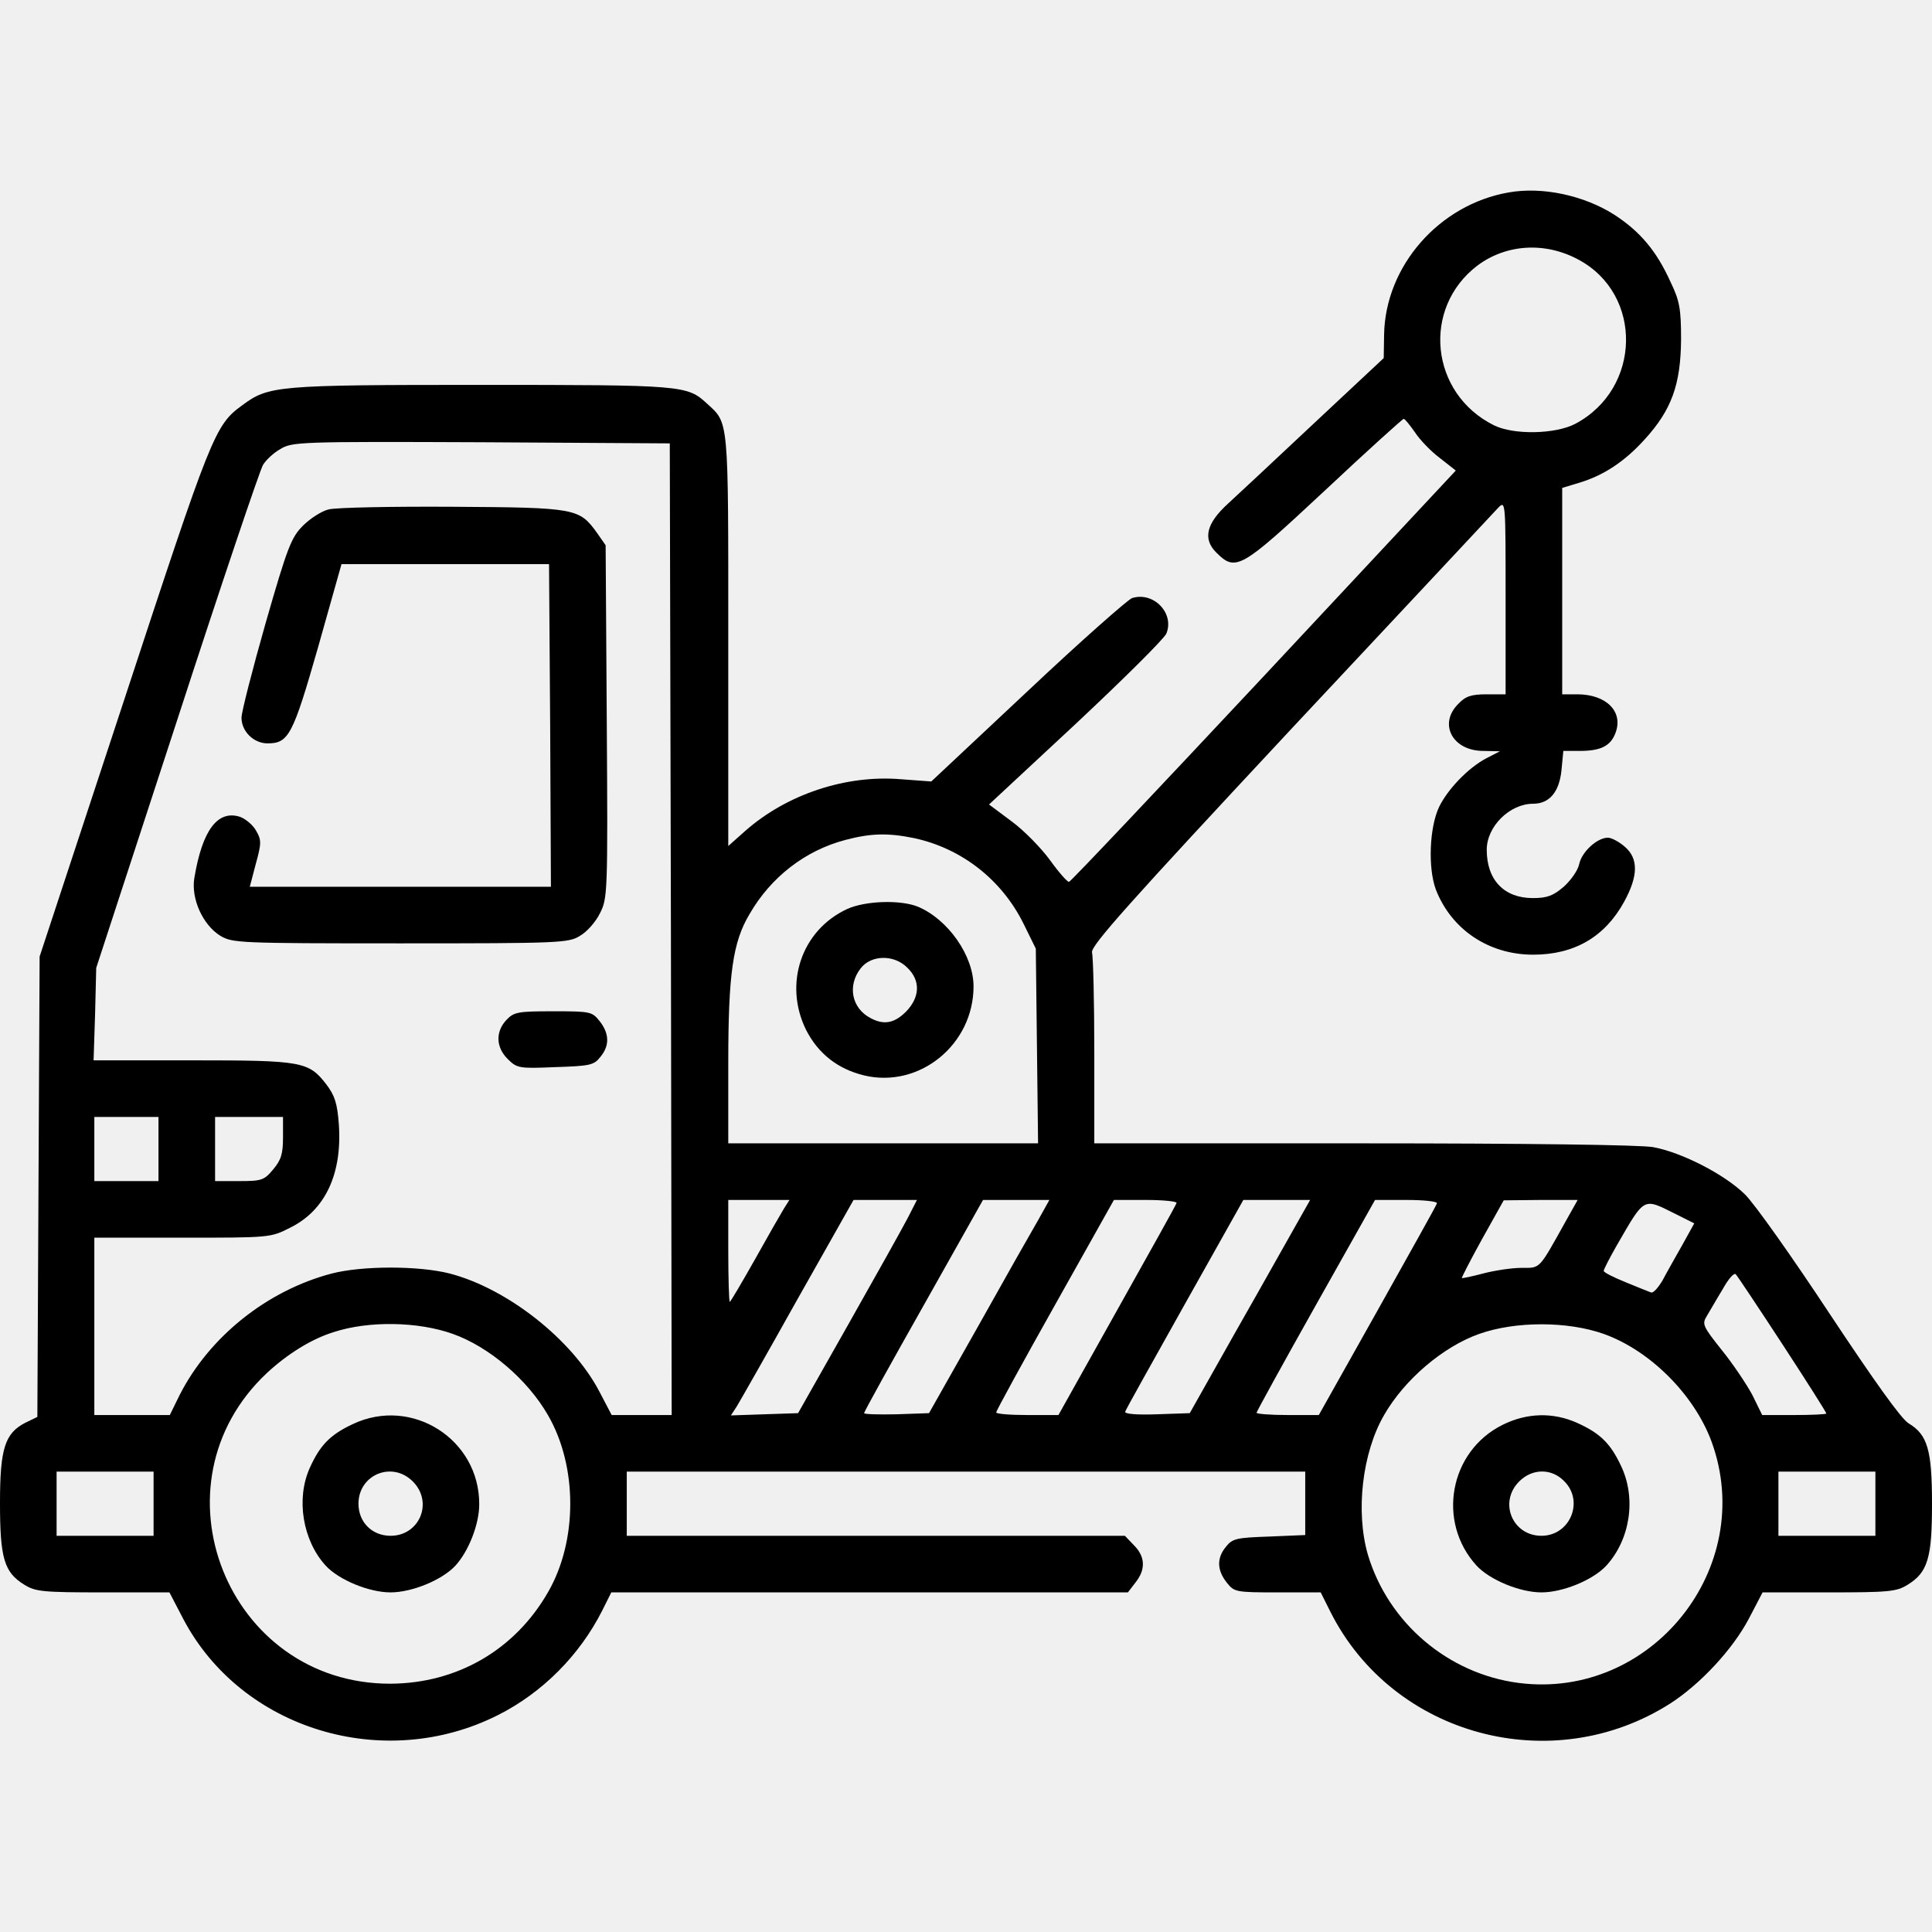
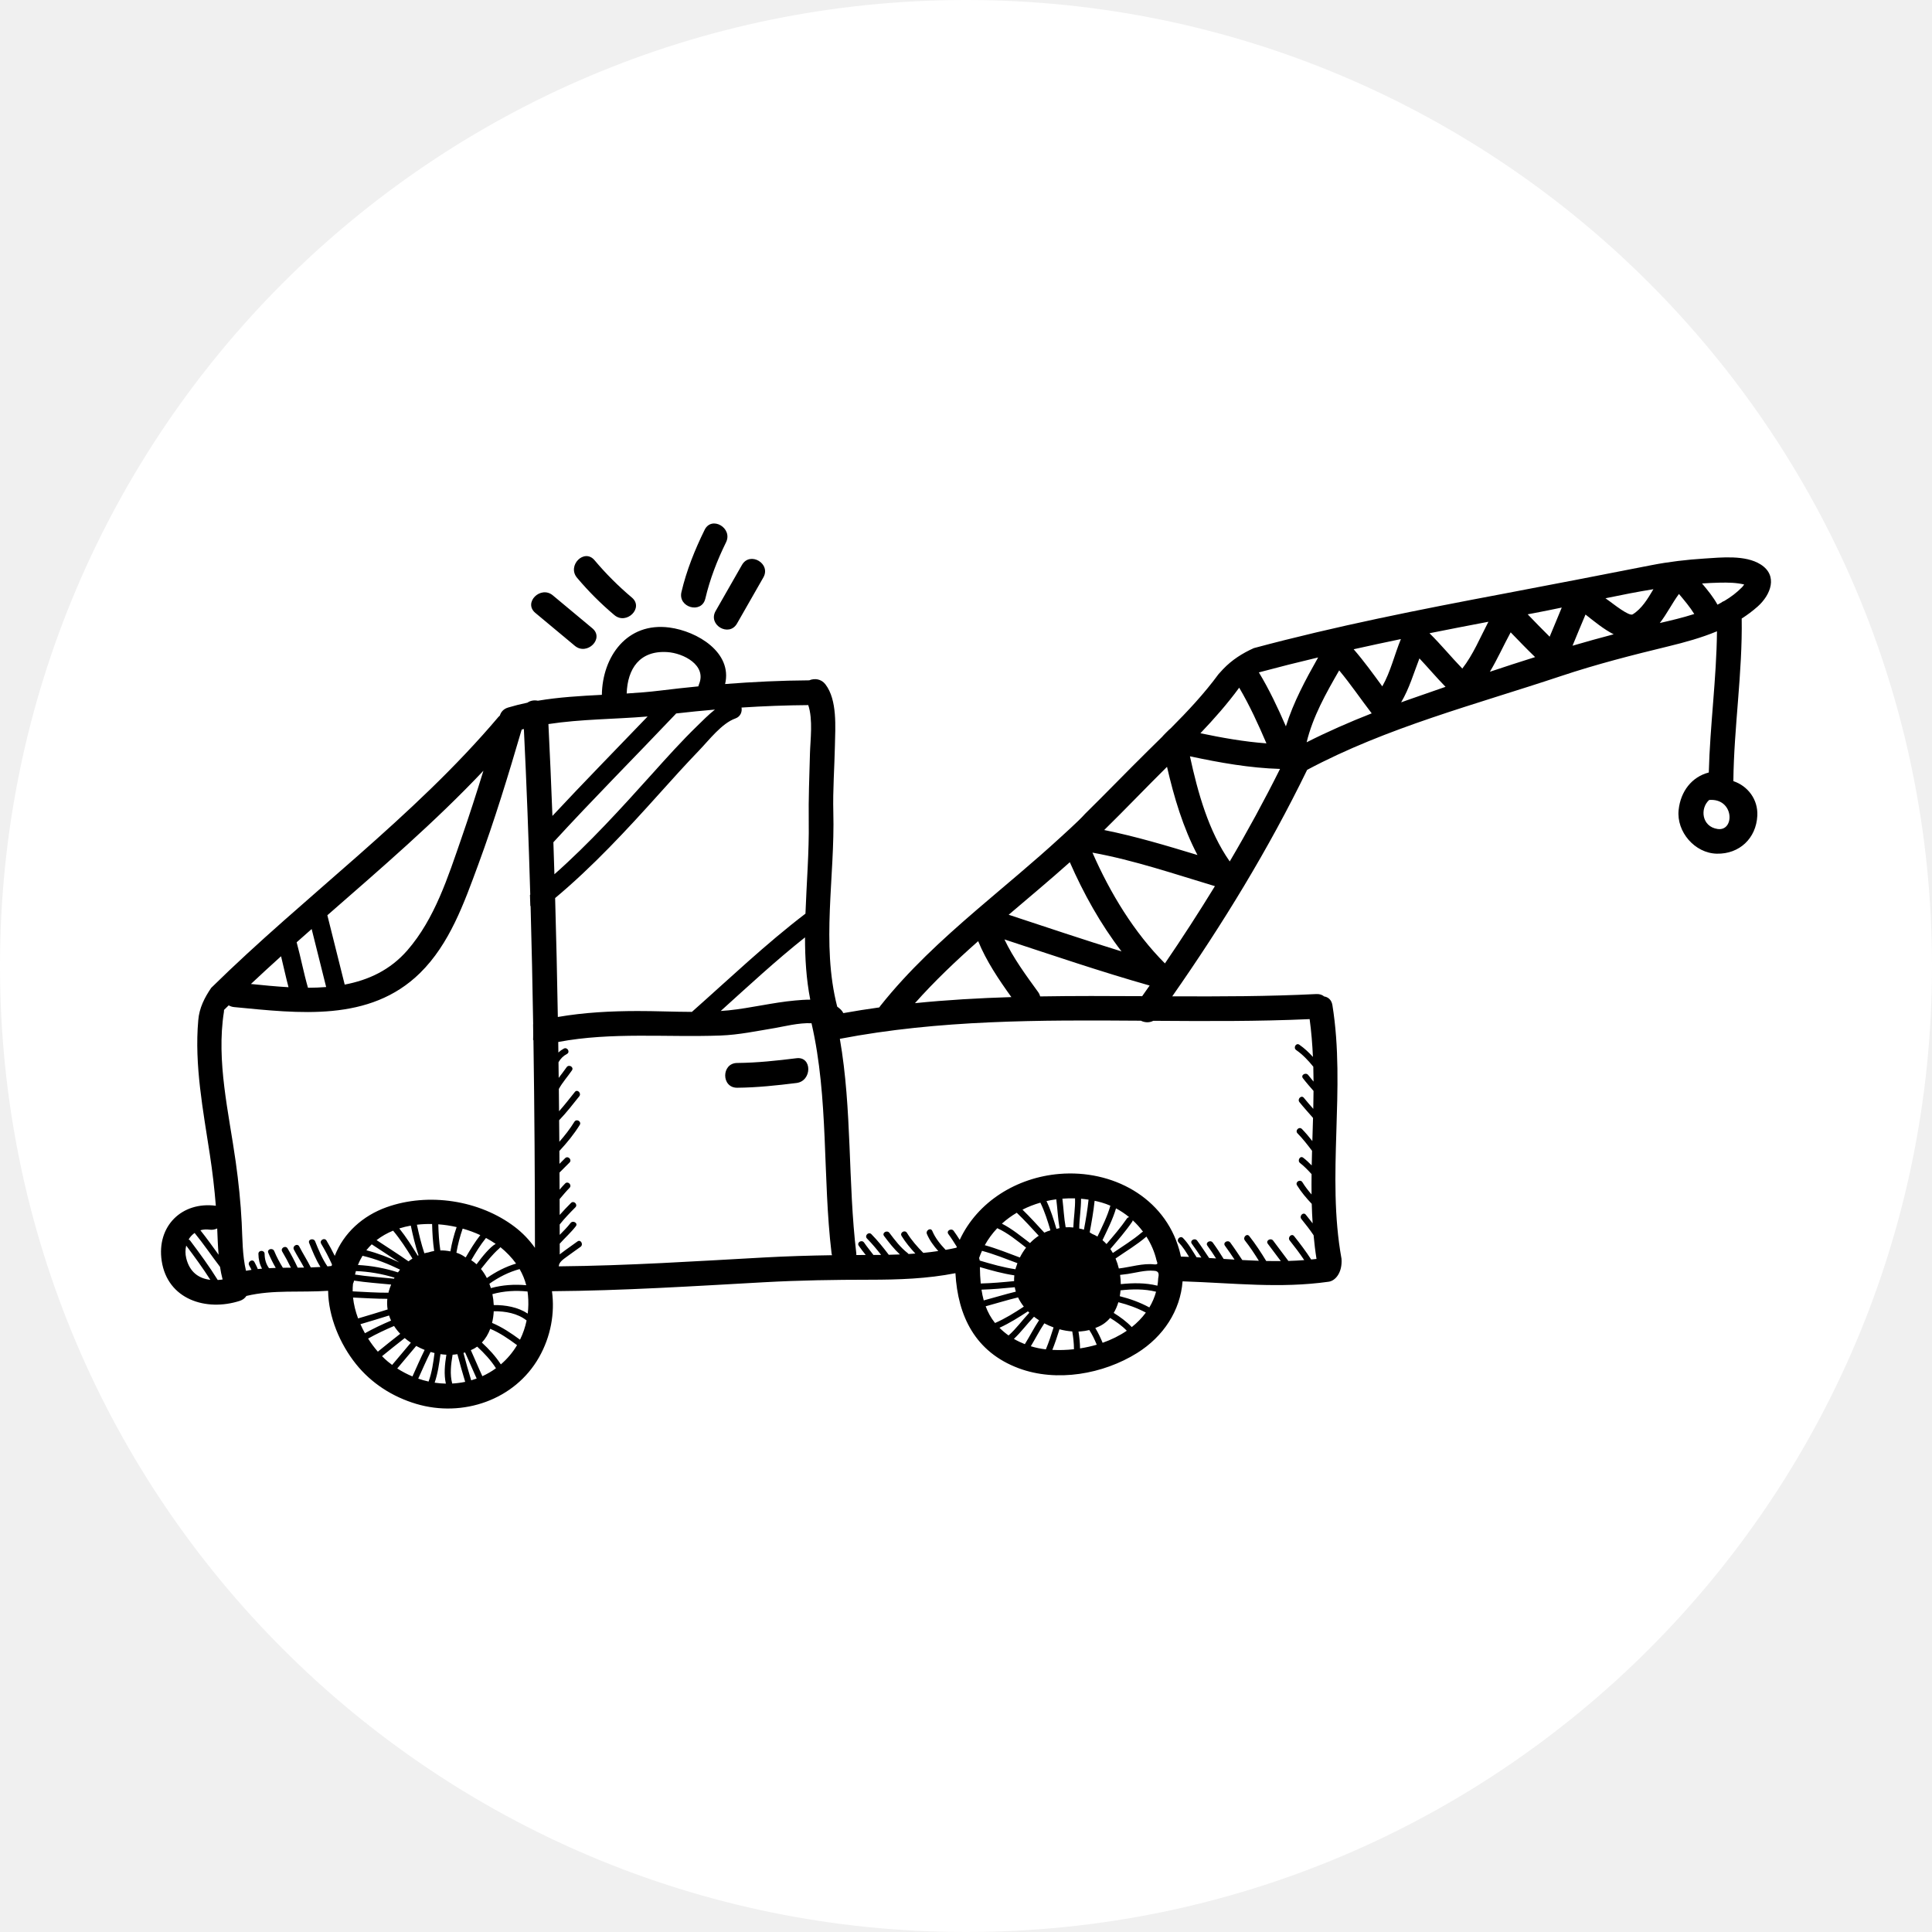
- <svg xmlns="http://www.w3.org/2000/svg" version="1.0" viewBox="0 0 512 512">
-   <g stroke-width="0">
-     <path d="M399.8 51c-18.4 3.2-32.7 19.5-33 37.7l-.1 6.2-18.5 17.3c-10.1 9.5-20.4 19.1-22.8 21.3-5.7 5.2-6.7 9.3-3.1 12.9 5.2 5.2 6.5 4.4 28.8-16.4 11.2-10.5 20.6-19 20.9-19 .3 0 1.6 1.6 3 3.6 1.3 2 4.3 5.1 6.6 6.8l4.2 3.3-50.8 54.4c-28 29.9-51.2 54.5-51.7 54.6-.4.1-2.7-2.5-5-5.7-2.4-3.3-7-8-10.3-10.4l-5.9-4.4 22.9-21.3c12.6-11.8 23.5-22.6 24.1-24 2.2-5.4-3.4-11.2-9.1-9.4-1.1.4-13.6 11.4-27.6 24.6l-25.6 24-8.1-.6c-14.6-1.2-30.2 4-41.2 13.7l-4.5 4v-54.7c0-59.3.2-57.2-5.7-62.6-5.2-4.8-6.4-4.9-59.8-4.9-54.2 0-56.3.2-63.3 5.4-7.3 5.3-8.1 7.5-31.3 78.1l-22.4 68-.3 61-.3 61-3.1 1.5c-5.5 2.8-6.8 6.8-6.8 21.3C0 413 1.1 416.7 6.5 420c2.9 1.8 4.9 2 20.8 2h17.6l3.7 7.1c15.4 29.2 53.1 40.7 83.4 25.4 11.7-5.9 21.6-15.8 27.6-27.7l2.4-4.8h136.9l2-2.6c2.8-3.5 2.6-6.9-.4-9.9l-2.4-2.5h-132v-17h179.8v16.8l-9.5.4c-8.6.3-9.8.5-11.5 2.7-2.5 3-2.4 6.2.2 9.5 2 2.5 2.3 2.6 13.5 2.6H350l2.6 5.2c16.6 32.9 58.8 44.2 90.1 24.2 7.9-5.1 16.5-14.3 20.8-22.5l3.6-6.9h17.6c15.9 0 17.9-.2 20.8-2 5.4-3.3 6.5-7.1 6.5-21.5 0-14.3-1.2-18.3-6.2-21.3-1.9-1.1-9.1-11.2-20.9-29-9.9-15-20-29.3-22.5-31.7-5.4-5.3-16.7-11.1-24.3-12.5-3.3-.6-33.5-1-76.7-1H290v-24.3c0-13.3-.3-25.1-.6-26.3-.4-1.7 9.5-12.8 52.6-59 29.3-31.3 54.1-57.8 55.1-58.9 1.9-1.9 1.9-1.5 1.9 23.8V184h-5c-4.1 0-5.6.5-7.5 2.5-5.4 5.3-1.6 12.5 6.6 12.5l4.4.1-3.7 1.9c-4.7 2.5-10.1 8.1-12.4 12.8-2.6 5.4-3 16.2-.9 21.9 4.1 10.6 14 17.3 25.8 17.3 10.9 0 19-4.7 24.1-14 3.8-6.9 3.8-11.5.2-14.6-1.5-1.3-3.5-2.4-4.5-2.4-2.8 0-6.9 3.7-7.6 7-.3 1.6-2.2 4.3-4.1 6-2.8 2.4-4.4 3-8.2 3-7.6 0-12.2-4.8-12.2-12.8 0-6.2 6.1-12.2 12.3-12.2 4.3 0 6.9-3.1 7.5-8.8l.5-5.2h4.4c5.5 0 8.1-1.3 9.4-4.7 2.2-5.7-2.4-10.3-10.1-10.3h-4v-54.7l4.3-1.3c6.5-1.9 12.2-5.6 17.6-11.6 7.1-7.8 9.5-14.5 9.6-26.4 0-8.3-.4-10.3-2.8-15.3-3.7-8.2-8.1-13.4-14.9-17.8-8-5.1-19-7.5-28-5.9zm18.5 17.8c17.2 9.2 16.7 34.2-.8 43.5-5.3 2.8-16.4 3-21.6.4-16.9-8.4-19.2-31-4.4-42.3 7.6-5.7 17.9-6.4 26.8-1.6zM177.8 246.2 178 375h-15.9l-3.3-6.3c-7.2-13.7-24.3-27.2-39.6-31.2-8.2-2.1-23.2-2.1-31.3 0-17.1 4.5-32.4 16.7-40.3 32.2L45 375H25v-47h23.3c23.1 0 23.4 0 28.5-2.6 9.4-4.6 13.9-14.3 13-27.4-.4-5.6-1.1-7.7-3.3-10.6-4.7-6.1-6.4-6.4-35.5-6.4H24.8l.4-12.3.3-12.2L46.9 191c11.7-36 22-66.5 22.8-67.8.8-1.3 2.8-3.2 4.6-4.2 3.1-1.9 5.1-2 53.2-1.8l50 .3.3 128.7zm64.4-24.1c12.6 2.7 23.3 11 29.1 22.8l3.2 6.5.3 25.8.3 25.8H193v-21.3c0-23.6 1.2-32 5.6-39.4 5.7-9.9 14.8-16.9 25.4-19.7 6.8-1.8 11.3-1.9 18.2-.5zM42 304.5v8.5H25v-17h17v8.5zm33-3.1c0 4.4-.5 6-2.6 8.5-2.4 2.9-3.1 3.1-9 3.1H57v-17h18v5.4zm132.8 18.8c-.8 1.3-4.3 7.4-7.7 13.5-3.5 6.2-6.5 11.3-6.7 11.3-.2 0-.4-6.1-.4-13.5V318h16.2l-1.4 2.2zm32.8 2.5c-1.4 2.7-8.5 15.4-15.8 28.3l-13.3 23.5-8.9.3-8.9.3 1.5-2.3c.8-1.3 8.1-14.1 16.2-28.6l14.8-26.2H243l-2.4 4.7zm34.6.5c-1.7 2.9-8.9 15.6-16 28.3l-13 23-8.6.3c-4.7.1-8.6 0-8.6-.3 0-.4 7.1-13.2 15.8-28.6l15.7-27.9h17.6l-2.9 5.2zm36.6-4.4c-.1.5-7.3 13.3-15.8 28.5L280.5 375h-8.2c-4.6 0-8.3-.3-8.3-.7 0-.4 7-13.2 15.6-28.5l15.6-27.8h8.5c4.7 0 8.3.4 8.1.8zm31.9 5.4c-2 3.5-9.1 16.2-16 28.3l-12.4 22-8.7.3c-5.4.2-8.7-.1-8.4-.7.1-.5 7.3-13.3 15.8-28.5l15.5-27.6h17.7l-3.5 6.2zm37.1-5.3c-.1.5-7.3 13.3-15.8 28.5L349.5 375h-8.2c-4.6 0-8.3-.3-8.3-.6s7.1-13.2 15.7-28.5l15.7-27.9h8.4c4.6 0 8.2.4 8 .9zm34.1 4.8c-7.2 12.9-6.6 12.3-11.7 12.3-2.6 0-7.2.7-10.2 1.5-3 .8-5.5 1.3-5.6 1.2-.1-.1 2.3-4.8 5.4-10.4l5.7-10.2 9.8-.1h9.8l-3.2 5.7zm28.9-2.1 5.2 2.6-3.1 5.6c-1.8 3.2-4.2 7.4-5.3 9.5-1.2 2-2.5 3.5-3.1 3.2-.5-.2-3.6-1.4-6.7-2.7-3.2-1.3-5.8-2.6-5.8-3 0-.4 1.6-3.5 3.6-7 7.3-12.6 6.8-12.4 15.2-8.2zm28.6 34.7c6.4 9.8 11.6 18 11.6 18.3 0 .2-3.8.4-8.5.4H467l-2.6-5.3c-1.5-2.8-5.1-8.2-8.1-11.9-5-6.3-5.3-6.9-4-9 .8-1.3 2.6-4.5 4.2-7.1 1.5-2.7 3-4.5 3.5-4 .4.4 6 8.8 12.4 18.6zM120 353.5c9.6 3.4 19.8 12.1 25.2 21.5 7.9 13.6 7.9 33.4 0 47-8.8 15.3-24.1 24.1-41.7 24.2-43.3.1-64.3-52.9-32.7-82.4 5.4-5 11.8-9 17.7-10.8 9.2-3 22.3-2.8 31.5.5zm305 0c12.3 4.4 24 16.1 28.6 28.6 12.1 33.3-15.9 68.4-51.1 63.9-18.7-2.4-34.6-15.9-40-34-3.3-11.4-1.5-27 4.3-37 5.4-9.4 15.6-18.1 25.2-21.5 9.6-3.4 23.4-3.4 33 0zm-384.3 45v8.5H15v-17h25.7v8.5zm456.3 0v8.5h-25.7v-17H497v8.5z" />
-     <path d="M87.1 135c-1.8.4-4.9 2.4-6.8 4.3-3.1 3.1-4.1 5.6-9.9 25.8-3.5 12.3-6.4 23.6-6.4 25.1 0 3.6 3.2 6.8 6.9 6.8 5.6 0 6.7-2.1 13.4-25.5l6.2-22h55l.3 42.7.2 42.8H66.2l1.6-6.1c1.5-5.4 1.5-6.3.1-8.7-.8-1.5-2.7-3.1-4.2-3.7-6-2-10.1 3.5-12.2 16.2-.9 5.4 2.2 12.4 6.9 15.3 3.2 1.9 4.8 2 47.7 2 42.3 0 44.6-.1 47.6-2 1.8-1 4.2-3.7 5.3-6 2-3.9 2.1-5.2 1.8-50.8l-.3-46.7-2.3-3.3c-4.7-6.5-5.5-6.7-38.2-6.9-16.2-.1-31 .2-32.9.7zm47.1 135.3c-2.9 3.1-2.8 7.2.3 10.3 2.5 2.5 3 2.6 12.6 2.2 9.2-.3 10.3-.5 12-2.7 2.5-3 2.4-6.2-.2-9.5-2-2.5-2.4-2.6-12.3-2.6-9.4 0-10.4.2-12.4 2.3zm90.3-29.4c-12.1 5.6-16.9 19.8-10.9 32 3.2 6.3 8.4 10.4 15.4 12.1 14.7 3.5 29-8.2 29-23.6 0-8.1-6.7-17.7-14.7-21.1-4.6-1.9-14-1.6-18.8.6zm16 15.6c3.5 3.4 3.3 7.8-.4 11.6-3.1 3.1-5.9 3.6-9.4 1.7-5-2.6-6.2-8.6-2.6-13.2 2.8-3.6 8.9-3.7 12.4-.1zm-147 120.9c-6 2.8-8.7 5.6-11.4 11.6-3.7 8.2-1.9 19.2 4.2 25.9 3.5 3.8 11.5 7.1 17.2 7.1 5.7 0 13.7-3.3 17.2-7.1s6.3-11 6.3-16.2c.1-17.3-17.9-28.7-33.5-21.3zm15.9 15.2c5.5 5.5 1.8 14.4-5.9 14.4-4.9 0-8.5-3.6-8.5-8.5 0-7.7 8.9-11.4 14.4-5.9zm288.8-15c-14.1 7-17.5 25.7-6.9 37.3 3.5 3.8 11.5 7.1 17.2 7.1 5.7 0 13.7-3.3 17.2-7.1 6.3-6.9 8-17.8 3.9-26.4-2.8-6-5.6-8.7-11.6-11.4-6.4-2.9-13.4-2.7-19.8.5zm16.3 14.9c5.4 5.3 1.6 14.5-6 14.5-7.7 0-11.4-8.9-5.9-14.4 3.5-3.5 8.6-3.5 11.9-.1z" />
+ <svg xmlns="http://www.w3.org/2000/svg" width="512" height="512" fill="none">
+   <circle cx="256" cy="256" r="256" fill="#fff" />
+   <g clip-path="url(#a)" fill="#000">
+     <path d="M466.56 149.565c-4.042-2.541-10.411-1.83-14.909-1.544-4.663.296-9.376.849-13.964 1.745-13.086 2.551-26.168 5.117-39.27 7.586-22.179 4.178-44.336 8.552-66.141 14.407-3.01 1.35-5.804 3.111-8.162 5.593-.406.428-.795.872-1.195 1.305-3.768 5.139-8.163 9.826-12.679 14.357-.129.036-2.21 2.126-2.242 2.235a2609.48 2609.48 0 0 1-3.788 3.733c-5.595 5.509-11.049 11.183-16.655 16.689-1.681 1.931-6.577 6.253-6.575 6.29-7.163 6.585-14.719 12.767-22.107 19.12-.088.07-.174.144-.256.222-9.06 7.799-17.854 15.867-25.327 25.28a3.607 3.607 0 0 0-.272.394c-3.179.437-6.354.941-9.525 1.509a3.332 3.332 0 0 0-.658-.918 7.802 7.802 0 0 0-.967-.8c-4.293-16.694-.572-34.485-1.028-51.475-.157-5.895.299-11.778.421-17.673.1-4.899.676-12.093-2.51-16.258-1.14-1.49-2.919-1.648-4.3-1.068-7.435.048-14.871.402-22.29.982 1.982-8.367-7.375-13.992-14.74-14.972-11.265-1.501-17.785 7.727-17.921 17.834-5.687.291-11.368.619-16.958 1.559-.968-.206-1.999-.033-2.766.517a59.78 59.78 0 0 0-5.146 1.298c-1.2.361-1.881 1.177-2.154 2.109-.131.115-.263.228-.388.375-22.618 26.732-51.242 47.333-76.117 71.796-1.747 2.574-3.163 5.292-3.43 8.59-1.055 11.9 1.298 23.912 3.079 35.645a188.866 188.866 0 0 1 1.578 13.511c-9.05-1.182-15.736 5.453-14.348 14.62 1.549 10.239 11.807 13.454 20.7 10.581.808-.26 1.374-.733 1.744-1.3 7.078-1.707 14.428-.86 21.66-1.364.082 6.926 3.165 14.139 7.368 19.391 4.115 5.142 9.71 8.708 16.002 10.582 12.314 3.665 26.115-1.036 32.53-12.358 3.101-5.475 4.221-11.653 3.424-17.508 18.779-.135 37.523-1.34 56.269-2.377 9.346-.518 18.631-.661 27.989-.665 7.583-.002 15.216-.261 22.662-1.733.637 11.372 5.241 20.894 16.773 25.196 10.073 3.756 22.393 1.555 31.346-4.023 7.038-4.385 11.494-11.285 12.077-19.012 13.767.457 25.736 1.934 38.737.1 1.74-.245 3.642-2.389 3.384-6.076-4.028-22.205 1.179-44.912-2.41-67.201-.23-1.435-1.134-2.152-2.19-2.325-.512-.42-1.194-.675-2.068-.632-12.703.633-25.444.661-38.187.602 13.365-19.117 25.529-39.025 35.745-60.015 21.168-11.281 44.578-17.286 67.216-24.839 9.461-3.157 18.858-5.553 28.548-7.906 4.35-1.056 8.723-2.259 12.847-3.976-.12 12.498-1.848 24.923-2.167 37.417-4.502 1.16-7.488 5.001-7.998 9.962-.594 5.77 4.293 11.433 10.121 11.556 6.014.128 10.433-4.087 10.735-10.052.223-4.359-2.56-7.913-6.349-9.176.152-14.393 2.441-28.682 2.209-43.089a33.22 33.22 0 0 0 4.241-3.189c3.461-3.082 5.464-8.203.752-11.164Zm-338.449 54.687c-1.847 5.979-3.764 11.937-5.813 17.85-3.566 10.293-7.072 21.382-14.338 29.739-4.573 5.26-10.347 7.898-16.612 9.085l-4.594-18.375c14.162-12.384 28.455-24.634 41.357-38.299Zm-45.518 41.951c1.28 5.124 2.56 10.247 3.842 15.371-1.59.126-3.2.189-4.82.193-1.143-3.975-1.91-8.057-3-12.05a931.741 931.741 0 0 1 3.978-3.514Zm-8.11 7.214c.67 2.733 1.255 5.487 1.974 8.203-3.361-.187-6.712-.521-9.96-.854 2.634-2.48 5.3-4.925 7.987-7.349Zm-18.969 72.458a3.479 3.479 0 0 0 2.045-.325c.098 2.303.173 4.645.373 6.966-1.59-2.175-3.145-4.384-4.832-6.484a5.843 5.843 0 0 1 2.414-.157Zm-6.16 7.549a7.052 7.052 0 0 1-.007-3.328c2.22 2.967 4.408 5.952 6.396 9.073-3-.337-5.485-1.998-6.39-5.745Zm8.345 5.786c-2.237-3.61-4.752-7.031-7.303-10.434a.836.836 0 0 0-.407-.301c.4-.69.94-1.274 1.589-1.723 2.369 2.892 4.456 6.007 6.73 8.973a32.62 32.62 0 0 0 .685 3.353c-.435.066-.867.106-1.294.132Zm53.209-6.535-.197.087c-1.524-2.48-3.072-4.943-4.9-7.214a23.836 23.836 0 0 1 3.054-.745c.559 2.649 1.189 5.304 2.043 7.872Zm-.42-8.114a29.508 29.508 0 0 1 4.025-.187c.054 2.402.201 4.785.545 7.15-.51.086-1.017.209-1.514.371-.367.059-.727.142-1.081.236-.823-2.468-1.436-5.02-1.975-7.57Zm-1.184 8.967c-.361.228-.713.475-1.052.739-2.767-1.943-5.627-3.751-8.454-5.621a18.461 18.461 0 0 1 4.379-2.506c1.933 2.305 3.553 4.831 5.127 7.388Zm-3.499 1.026c-2.805-1.321-5.689-2.448-8.718-3.216.441-.562.916-1.088 1.426-1.58 2.426 1.612 4.885 3.165 7.292 4.796Zm.217 1.915c-.192.233-.377.474-.556.722a41.234 41.234 0 0 0-10.605-1.953c.341-.871.748-1.683 1.213-2.443 3.481.825 6.766 2.12 9.948 3.674Zm-1.47 2.132c-.05.085-.092.175-.141.261-3.44-.344-6.901-.555-10.328-1.088.07-.315.15-.623.234-.926 3.47.137 6.921.719 10.235 1.753Zm-.892 1.819a16.022 16.022 0 0 0-.625 1.774c-.038.131-.062.26-.095.39-3.152.014-6.308-.207-9.477-.362a15.62 15.62 0 0 1 .088-2.034 2.65 2.65 0 0 0 .276-.813c3.26.496 6.554.724 9.833 1.045Zm-10.102 3.441c3.04.144 6.069.338 9.09.341a10.67 10.67 0 0 0 .077 2.82 444.413 444.413 0 0 1-7.829 2.374c-.678-1.825-1.145-3.694-1.338-5.535Zm1.96 7.062a414.66 414.66 0 0 0 7.59-2.304c.149.461.323.911.528 1.349-2.362 1.01-4.684 2.097-6.924 3.352a29.096 29.096 0 0 1-1.194-2.397Zm2.033 3.809c2.225-1.248 4.532-2.327 6.877-3.333a14.109 14.109 0 0 0 1.634 2.069 359.595 359.595 0 0 0-5.932 4.736 28.442 28.442 0 0 1-2.579-3.472Zm5.238 6.105a21.87 21.87 0 0 1-1.546-1.435 373.808 373.808 0 0 1 6.013-4.8c.512.437 1.057.844 1.623 1.224-1.668 1.948-3.273 3.955-4.958 5.892a24.83 24.83 0 0 1-1.132-.881Zm6.515 3.934a26.012 26.012 0 0 1-4.029-2.114c1.7-1.966 3.323-4.003 5.02-5.967.722.397 1.471.75 2.238 1.052-1.146 2.309-2.164 4.68-3.229 7.029Zm4.275 1.353a24.856 24.856 0 0 1-2.742-.773c1.071-2.366 2.099-4.751 3.267-7.066.348.103.697.198 1.048.282-.332 2.567-.686 5.13-1.573 7.557Zm4.578.551a23.135 23.135 0 0 1-2.971-.251c.838-2.45 1.2-4.995 1.546-7.559a17.36 17.36 0 0 0 1.562.15c-.418 2.593-.685 5.179-.137 7.66Zm-1.463-35.301c-.339-2.288-.485-4.595-.539-6.918 1.626.12 3.257.366 4.86.734a40.418 40.418 0 0 0-1.658 6.437 11.95 11.95 0 0 0-2.663-.253Zm12.327 7.319a13.641 13.641 0 0 0-1.559-2.405c.551-.71 1.117-1.41 1.692-2.101a45.977 45.977 0 0 1 1.777-2.017c.243-.26.496-.511.752-.756.105-.098.211-.192.32-.284.028-.024.398-.359.622-.611 1.527 1.226 3.038 2.799 4.143 4.346-2.785.817-5.367 2.171-7.747 3.828Zm8.684-2.371a16.907 16.907 0 0 1 1.754 4.272c-3.158-.271-6.284-.083-9.368.772a16.826 16.826 0 0 0-.398-1.159c2.44-1.731 5.117-3.103 8.012-3.885Zm-11.415-1.276c-.44-.398-.909-.762-1.41-1.077 1.192-2.046 2.424-4.06 3.911-5.896a27.014 27.014 0 0 1 2.572 1.565c-1.486.798-3.583 3.388-5.073 5.408Zm-2.865-1.828c-.05-.02-.096-.047-.147-.066-.023-.015-.046-.031-.069-.044a7.784 7.784 0 0 0-2.256-1.126 40.55 40.55 0 0 1 1.658-6.389 31.316 31.316 0 0 1 4.674 1.725c-1.453 1.848-2.669 3.861-3.86 5.9Zm-3.587 33.432c-.651-2.465-.333-5.055.106-7.641.099-.005.199-.007.297-.016.338-.026.657-.072.974-.118.627 2.459 1.336 4.896 2.063 7.328a22.48 22.48 0 0 1-3.44.447Zm5.031-.847c-.72-2.411-1.424-4.827-2.048-7.264a8.96 8.96 0 0 0 .429-.134c1.059 2.294 2.012 4.634 3.069 6.924a19.81 19.81 0 0 1-1.45.474Zm2.963-1.097c-1.061-2.279-2.008-4.612-3.057-6.9a8.196 8.196 0 0 0 1.688-.934c1.864 1.728 3.606 3.571 4.973 5.73a20.89 20.89 0 0 1-3.604 2.104Zm4.897-3.129c-1.398-2.168-3.15-4.033-5.027-5.786.959-1.012 1.699-2.254 2.218-3.642 2.569 1.083 4.867 2.67 7.105 4.328a20.608 20.608 0 0 1-4.296 5.1Zm5.078-6.546c-2.335-1.717-4.726-3.328-7.405-4.447.244-.992.393-2.03.444-3.088 3.048-.039 6.333.547 8.709 2.444a21.191 21.191 0 0 1-1.748 5.091Zm2.048-6.915c-2.574-1.715-5.914-2.3-9.008-2.259a18.268 18.268 0 0 0-.356-2.899c3.064-.848 6.169-1.016 9.311-.697.049.325.088.654.119.986.153 1.672.124 3.3-.066 4.869Zm-3.446-22.983c-9.337-7.103-22.917-9.152-33.958-5.211-6.32 2.256-11.384 6.829-13.74 12.895a55.7 55.7 0 0 0-2.18-4.042c-.54-.908-1.96-.085-1.418.829a53.895 53.895 0 0 1 2.869 5.493c-.034.132-.076.259-.108.393-.365.047-.73.084-1.095.12-1.4-2.05-2.342-4.337-3.263-6.637-.39-.971-1.977-.548-1.583.435.871 2.178 1.748 4.365 2.987 6.356-.851.055-1.703.093-2.555.119-.942-1.896-2.09-3.67-3.061-5.557-.484-.941-1.9-.112-1.418.829.836 1.624 1.842 3.155 2.696 4.769-.565.008-1.13.013-1.695.016a55.285 55.285 0 0 0-2.68-5.096c-.54-.908-1.96-.084-1.419.829a55.735 55.735 0 0 1 2.299 4.277c-.709.004-1.417.009-2.125.017-.871-1.41-1.654-2.874-2.287-4.411-.398-.964-1.986-.542-1.582.436a33.82 33.82 0 0 0 1.984 4.016c-.596.017-1.19.041-1.784.072-.796-1.108-1.15-2.328-1.17-3.788-.015-1.057-1.656-1.059-1.642 0 .02 1.45.325 2.741.958 3.911-.374.032-.747.07-1.122.11-.237-.645-.595-1.268-.887-1.854-.473-.946-1.89-.115-1.418.829.18.359.441.799.64 1.235a38.63 38.63 0 0 0-1.463.244c-.975-4.123-.924-8.543-1.137-12.743-.275-5.43-.828-10.739-1.581-16.117-1.818-12.975-5.2-26.633-3.128-39.767.028-.176.026-.34.03-.505.407-.405.825-.802 1.235-1.205.408.239.883.404 1.436.458 17.05 1.624 35.918 4.078 49.267-9.028 7.861-7.718 11.679-18.557 15.402-28.651 4.346-11.783 8.007-23.816 11.539-35.866l.58-.151c.72 14.626 1.269 29.257 1.692 43.89-.03.029-.049.06-.078.09.039.963.071 1.927.094 2.89.024.026.046.056.072.082.288 10.429.514 20.861.684 31.294-.013.014-.02.032-.033.046.002.02.012.035.012.055.009 1.347.072 2.686.003 4.021.031.045.056.093.089.135.274 18.333.392 36.669.399 55.002a25.234 25.234 0 0 0-5.357-5.564Zm40.438-152.322c4.294.277 10.496 3.486 8.394 8.526-.08.192-.135.377-.179.558-3.397.331-6.789.706-10.175 1.123-2.921.36-5.862.587-8.808.767.214-6.493 3.386-11.45 10.768-10.974Zm-31.51 19.073c8.657-1.321 17.552-1.281 26.293-2.007-8.417 8.779-16.942 17.453-25.232 26.35-.308-8.115-.656-16.231-1.061-24.343Zm1.316 31.32c10.592-11.548 21.654-22.652 32.439-34.017.034-.037.056-.075.088-.113 3.42-.393 6.849-.734 10.282-1.028-1.705 1.343-3.261 2.941-4.732 4.37-4.11 3.994-7.95 8.27-11.78 12.53-8.218 9.136-16.733 18.524-26.024 26.741-.087-2.828-.176-5.656-.273-8.483Zm28.143-12.955c3.469-3.866 6.949-7.72 10.551-11.463 2.554-2.652 5.934-7.108 9.532-8.385 1.372-.488 1.829-1.764 1.636-2.893 5.89-.381 11.788-.605 17.681-.648 1.294 3.843.542 9.32.451 12.804-.159 6.04-.411 12.026-.323 18.068.118 8.064-.577 16.242-.869 24.394-10.55 8.054-20.169 17.244-30.096 26.035-4.838-.012-9.698-.237-14.481-.228-7.049.013-14.106.376-21.046 1.576a2736.672 2736.672 0 0 0-.717-31.512c9.961-8.322 19.066-18.147 27.681-27.748Zm39.929 54.67c-1.39-.002-2.777.109-4.074.227-5.891.536-11.655 1.995-17.534 2.602-.703.073-1.412.119-2.119.172 7.338-6.622 14.6-13.365 22.339-19.509 0 5.548.328 11.066 1.388 16.508Zm-12.181 68.321c-18.332 1.004-36.094 2.176-54.455 2.355.002-1.127 1.268-1.915 2.127-2.563 1.194-.901 2.442-1.726 3.643-2.617.839-.623.022-2.048-.829-1.418-1.396 1.038-2.845 2.001-4.222 3.06-.162.123-.325.252-.49.38.008-.097.017-.194.017-.295 0-.847-.003-1.696-.004-2.545 1.398-1.569 2.984-2.968 4.273-4.639.647-.838-.78-1.655-1.417-.829-.865 1.122-1.868 2.12-2.86 3.128l-.005-2.752c1.277-1.613 2.7-3.091 4.153-4.545.75-.749-.411-1.91-1.16-1.161a67.972 67.972 0 0 0-2.997 3.179c-.004-1.404-.004-2.807-.009-4.211.857-1.003 1.692-2.027 2.618-2.969.742-.755-.418-1.916-1.16-1.16a32.285 32.285 0 0 0-1.471 1.628c-.006-1.508-.015-3.018-.023-4.526l2.654-2.653c.748-.748-.412-1.909-1.16-1.16l-1.505 1.505c-.007-1.141-.011-2.28-.017-3.42 1.99-2.142 3.865-4.423 5.392-6.898.557-.904-.864-1.726-1.418-.829-1.158 1.878-2.528 3.632-3.992 5.299-.014-1.903-.033-3.807-.05-5.709 1.915-1.996 3.607-4.179 5.331-6.34.653-.818-.501-1.988-1.161-1.16-1.376 1.726-2.728 3.469-4.191 5.116-.018-1.967-.035-3.938-.057-5.906.974-1.776 2.334-3.26 3.472-4.927.598-.875-.824-1.695-1.417-.829-.663.97-1.397 1.88-2.093 2.817l-.052-4.134a5.388 5.388 0 0 1 2.236-2.205c.938-.491.109-1.906-.829-1.417a6.661 6.661 0 0 0-1.44 1.037c-.013-.931-.021-1.864-.035-2.793 14.147-2.667 28.693-1.187 43.015-1.71 4.873-.178 9.685-1.208 14.485-1.998 1.95-.323 6.38-1.449 9.621-1.253 4.597 19.992 2.886 40.702 5.311 60.965.022.18.069.341.112.505-5.979.092-11.947.269-17.941.597Zm125.857-150.997c2.77 4.698 5.064 9.728 7.217 14.758-5.898-.441-11.71-1.471-17.498-2.685 3.656-3.832 7.163-7.81 10.281-12.073Zm-19.13 20.972c1.839 8.01 4.247 16.118 8.07 23.373-8.177-2.483-16.348-4.937-24.715-6.622 5.618-5.51 11.057-11.224 16.645-16.751Zm-25.756 25.279c3.63 8.281 8.154 16.436 13.702 23.638-10.021-3.076-19.949-6.443-29.907-9.713 5.429-4.618 10.901-9.192 16.205-13.925Zm21.154 32.684c-.66.941-1.317 1.881-1.982 2.817-9.019-.051-18.036-.089-27.04.064a3.168 3.168 0 0 0-.554-1.188c-3.202-4.415-6.55-8.948-8.905-13.915 12.787 4.202 25.528 8.549 38.481 12.222Zm-45.444-11.761c2.179 5.312 5.441 10.151 8.798 14.822-8.534.262-17.054.746-25.549 1.608 5.204-5.855 10.886-11.235 16.751-16.43Zm.247 83.976c.226-.657.488-1.289.768-1.908 3.202.866 6.282 2.104 9.386 3.267a15.7 15.7 0 0 0-.435 1.287c-.031.11-.052.218-.081.326-3.216-.475-6.347-1.373-9.475-2.303a3.696 3.696 0 0 0-.163-.669Zm18.901-7.341a10.95 10.95 0 0 0-1.621.612c-1.9-2.059-3.773-4.145-5.784-6.095a27.37 27.37 0 0 1 4.741-1.854c1.142 2.341 1.926 4.831 2.664 7.337Zm-1.039-7.76a29.255 29.255 0 0 1 2.591-.462c.326 2.546.429 5.112.866 7.628-.276.057-.55.126-.823.208-.74-2.513-1.52-5.015-2.634-7.374Zm-2.056 9.192a13.496 13.496 0 0 0-2.319 1.941c-2.413-1.823-4.738-3.774-7.446-5.147a24.283 24.283 0 0 1 3.937-2.886c2.034 1.941 3.923 4.024 5.828 6.092Zm-3.36 3.151a15.73 15.73 0 0 0-1.641 2.616c-3.078-1.149-6.132-2.38-9.297-3.262a21.825 21.825 0 0 1 3.306-4.504c2.821 1.278 5.19 3.265 7.632 5.15Zm-12.232 5.153c3.013.885 6.031 1.725 9.122 2.191a10.811 10.811 0 0 0-.061 1.528c-2.943.291-5.886.56-8.845.632a50.553 50.553 0 0 1-.216-4.351Zm1.015 8.834a24.443 24.443 0 0 1-.594-2.849c2.949-.082 5.882-.353 8.816-.642.073.396.167.788.284 1.17-2.853.688-5.661 1.569-8.506 2.321Zm.51 1.559c2.866-.77 5.7-1.674 8.585-2.356.407.866.925 1.683 1.525 2.448-2.444 1.612-4.945 3.171-7.625 4.337-1.103-1.362-1.902-2.856-2.485-4.429Zm3.659 5.698c2.639-1.21 5.117-2.763 7.545-4.365.121.122.24.248.366.366-1.871 1.981-3.462 4.239-5.501 6.033a19.372 19.372 0 0 1-2.41-2.034Zm3.825 2.938c1.92-1.808 3.487-3.97 5.325-5.874.427.334.875.647 1.336.942-1.351 2.045-2.46 4.242-3.762 6.331-1-.395-1.972-.855-2.899-1.399Zm4.481 1.951c1.219-2.013 2.273-4.121 3.58-6.069.791.417 1.613.779 2.451 1.081-.607 1.968-1.257 3.916-2.04 5.814a21.697 21.697 0 0 1-3.991-.826Zm5.705.964c.713-1.788 1.319-3.615 1.892-5.459a17.66 17.66 0 0 0 3.387.571c.27 1.565.447 3.134.45 4.715a35.579 35.579 0 0 1-5.729.173Zm5.558-32.434a11.452 11.452 0 0 0-2.028-.056c-.454-2.495-.558-5.053-.867-7.581a29.734 29.734 0 0 1 3.352-.08c.092 2.558-.368 5.156-.457 7.717Zm1.785 32.041c-.017-1.496-.171-2.983-.412-4.469.195-.008.391-.014.584-.029a13.773 13.773 0 0 0 2.279-.369c.798 1.221 1.416 2.538 1.972 3.89a34.51 34.51 0 0 1-4.423.977Zm-.214-31.768c.016-2.603.496-5.273.477-7.892.666.057 1.329.134 1.99.238-.271 2.676-.729 5.319-1.221 7.959a7.278 7.278 0 0 0-1.246-.305Zm16.584 1.026c-2.388 2.056-5.09 3.675-7.678 5.454a13.317 13.317 0 0 0-.655-1.056c2.001-2.356 4.042-4.678 5.788-7.235a.776.776 0 0 0 .138-.373 22.04 22.04 0 0 1 2.73 3.035.843.843 0 0 0-.323.175Zm1.161 1.16c.021-.018.027-.041.047-.061 1.247 1.949 2.169 4.081 2.684 6.289.222.746.564 1.156-.57 1.093-3.019-.362-6.246.704-9.411 1.086-.222-.911-.51-1.8-.872-2.649 2.719-1.901 5.596-3.583 8.122-5.758Zm-5.124-4.828c-1.628 2.385-3.526 4.559-5.398 6.753a11.25 11.25 0 0 0-1.062-1.022c1.31-2.762 2.71-5.48 3.586-8.429 1.239.66 2.41 1.445 3.493 2.336a.8.8 0 0 0-.619.362Zm-7.795 4.772a9.483 9.483 0 0 0-1.404-.702l-.07-.045c-.191-.137-.387-.25-.58-.366.517-2.777 1.007-5.556 1.304-8.367a28.55 28.55 0 0 1 1.887.468c.782.224 1.543.509 2.287.83-.813 2.865-2.143 5.51-3.424 8.182Zm1.369 28.153c-.564-1.364-1.177-2.676-1.941-3.918.163-.069.333-.131.49-.206 1.381-.525 2.523-1.382 3.441-2.463 1.584.971 3.138 2.065 4.415 3.391-1.953 1.333-4.12 2.396-6.405 3.196Zm7.721-4.162c-1.386-1.468-3.058-2.684-4.782-3.759a12.37 12.37 0 0 0 1.231-2.831c2.537.639 4.976 1.525 7.288 2.746a20.16 20.16 0 0 1-3.737 3.844Zm4.664-5.213c-2.477-1.331-5.106-2.292-7.837-2.973.092-.508.156-1.028.201-1.553 3.152-.342 6.307-.406 9.416.369a16.26 16.26 0 0 1-1.78 4.157Zm2.137-5.762c-3.204-.791-6.457-.746-9.707-.408a18.623 18.623 0 0 0-.189-2.445 40.93 40.93 0 0 0 2.001-.249c2.124-.313 4.689-1.06 6.974-.845 1.473.047 1.319 1.014 1.125 2.037-.03.639-.099 1.275-.204 1.91Zm40.337-70.64c.461 3.333.725 6.675.876 10.019-1.08-1.188-2.246-2.297-3.602-3.235-.873-.603-1.692.82-.83 1.418 1.763 1.221 3.195 2.769 4.531 4.407.037 1.316.058 2.631.064 3.948a43.43 43.43 0 0 1-1.408-1.733c-.633-.829-2.06-.014-1.418.829.891 1.167 1.86 2.27 2.821 3.376a300.801 300.801 0 0 1-.067 4.749c-.845-.964-1.692-1.929-2.498-2.925-.666-.823-1.819.345-1.16 1.16 1.153 1.426 2.393 2.785 3.595 4.173-.057 2.045-.12 4.089-.183 6.136-.872-1.112-1.777-2.2-2.768-3.209-.742-.756-1.902.405-1.16 1.16 1.41 1.435 2.643 3.025 3.851 4.63-.037 1.29-.068 2.581-.093 3.871-.707-.72-1.436-1.42-2.248-2.045-.838-.646-1.655.781-.828 1.418 1.121.865 2.091 1.89 3.041 2.93a225.145 225.145 0 0 0-.005 5.389c-.883-1.02-1.714-2.086-2.431-3.249-.554-.898-1.972-.074-1.417.829 1.109 1.797 2.462 3.387 3.898 4.91.047 1.723.126 3.444.239 5.165-.599-.773-1.21-1.535-1.816-2.294-.662-.828-1.815.343-1.161 1.161 1.114 1.392 2.241 2.795 3.229 4.285.196 2.096.436 4.189.772 6.28-.47.056-.941.102-1.411.15-1.392-2.149-2.927-4.192-4.528-6.197-.659-.828-1.812.342-1.16 1.16 1.35 1.69 2.65 3.406 3.847 5.2-1.398.107-2.797.18-4.2.22l-4.036-5.382c-.628-.837-2.052-.019-1.418.828 1.148 1.531 2.297 3.061 3.444 4.592a124.38 124.38 0 0 1-3.862-.023c-1.388-2.273-2.834-4.496-4.488-6.594-.655-.832-1.808.339-1.16 1.161 1.35 1.712 2.546 3.527 3.691 5.376-1.46-.051-2.923-.118-4.385-.197-1.051-1.548-2.068-3.121-3.18-4.626-.623-.84-2.047-.022-1.418.829.887 1.199 1.711 2.442 2.543 3.679-.963-.057-1.925-.118-2.886-.178-.913-1.477-1.855-2.933-2.887-4.33-.621-.84-2.046-.023-1.418.829a57.717 57.717 0 0 1 2.289 3.372l-1.836-.116c-1.045-1.541-2.058-3.103-3.164-4.601-.622-.84-2.046-.023-1.417.829.879 1.19 1.698 2.422 2.521 3.651-.42-.024-.837-.049-1.257-.071-1.131-1.752-2.128-3.578-3.589-5.091-.736-.762-1.897.399-1.16 1.161 1.106 1.144 1.919 2.489 2.75 3.829-.722-.033-1.445-.062-2.165-.087a24.7 24.7 0 0 0-.422-1.761c-3.97-14.04-17.827-21.314-31.796-20.14-11.278.946-21.671 7.334-26.392 17.473a45.133 45.133 0 0 0-1.598-2.373c-.62-.842-2.045-.025-1.418.829.804 1.092 1.522 2.24 2.248 3.383-.031.083-.071.158-.101.242-.953.216-1.909.403-2.866.573-1.427-1.497-2.722-3.087-3.542-5.027-.411-.973-1.824-.134-1.417.829.717 1.696 1.796 3.151 3.006 4.504a81.547 81.547 0 0 1-3.968.494c-1.604-1.641-3.122-3.341-4.332-5.311-.553-.9-1.973-.076-1.417.829 1.043 1.695 2.3 3.21 3.646 4.655-.601.046-1.203.09-1.804.124a.887.887 0 0 0-.204-.223c-1.931-1.49-3.414-3.447-4.868-5.384-.627-.836-2.052-.018-1.417.829 1.302 1.735 2.618 3.429 4.196 4.893-.982.039-1.966.067-2.949.086-1.442-1.897-2.925-3.755-4.604-5.457-.744-.754-1.904.407-1.16 1.16 1.344 1.363 2.562 2.824 3.734 4.328-.677.009-1.353.017-2.03.019-.82-1.097-1.71-2.143-2.48-3.278-.592-.869-2.014-.05-1.418.829.577.849 1.22 1.648 1.852 2.454l-.375.002c-.706 0-1.41.009-2.115.011 0-.146.01-.287-.009-.445-2.26-18.885-1.086-38.105-4.36-56.849 26.334-5.052 53.053-4.997 79.779-4.802.994.497 2.233.587 3.285.024 13.837.095 27.663.178 41.432-.446Zm-38.344-14.763c-8.159-8.162-14.537-18.683-19.207-29.359 11.032 2.006 21.724 5.665 32.453 8.883a495.945 495.945 0 0 1-13.246 20.476Zm17.173-27.02c-5.612-7.997-8.45-18.212-10.547-27.865 7.88 1.681 15.806 3.106 23.876 3.343a401.365 401.365 0 0 1-13.329 24.522Zm7.718-50.103a550.857 550.857 0 0 1 15.71-3.962c-3.345 5.921-6.542 11.846-8.546 18.261-2.126-4.9-4.414-9.76-7.164-14.299Zm12.662 18.52c1.637-6.786 5.129-12.989 8.626-19.053 3.041 3.658 5.718 7.607 8.616 11.388-5.86 2.299-11.627 4.827-17.242 7.665Zm20.048-14.819c-2.447-3.345-4.872-6.708-7.589-9.834 4.167-.93 8.34-1.829 12.521-2.696-1.7 4.121-2.735 8.689-4.932 12.53Zm6.961 3.535c-.658.229-1.314.468-1.969.702 2.156-3.632 3.316-7.684 4.852-11.646 2.332 2.486 4.535 5.095 6.917 7.534a2387.637 2387.637 0 0 0-9.8 3.41Zm14.247-8.251c-2.963-3.061-5.663-6.374-8.701-9.364a1693.344 1693.344 0 0 1 15.615-3.04c-2.19 4.207-4.042 8.706-6.914 12.404Zm7.301.848c2.018-3.357 3.632-6.997 5.514-10.446 2.133 2.213 4.264 4.425 6.475 6.558a677.976 677.976 0 0 0-11.989 3.888Zm15.844-9.288c-1.977-1.94-3.896-3.941-5.82-5.936l1.585-.299c2.476-.464 4.956-.971 7.442-1.492-1.082 2.57-2.107 5.166-3.207 7.727Zm6.062 2.386c1.158-2.751 2.252-5.527 3.44-8.263 2.286 1.796 4.832 3.907 7.462 5.235a409.058 409.058 0 0 0-10.902 3.028Zm15.933-8.306c-.947.588-5.314-2.924-6.076-3.454-.382-.265-.757-.54-1.131-.814 4.223-.882 8.461-1.715 12.709-2.404-1.533 2.584-3.057 5.155-5.502 6.672Zm7.195 2.29c1.855-2.367 3.289-5.288 5.076-7.701 1.441 1.716 2.9 3.431 4.06 5.311-3.032.972-6.155 1.708-9.136 2.39Zm15.325 54.586c-4.238-.619-4.723-5.483-2.241-7.692 6.666-.526 6.844 8.363 2.241 7.692Zm6.501-64.105c-1.391 1.436-2.989 2.638-4.718 3.665-.333.115-.64.288-.914.503-.301.165-.597.339-.906.494-1.109-2.024-2.592-3.833-4.096-5.623a101.23 101.23 0 0 1 4.769-.219c2.135-.041 4.309-.008 6.394.485a4.491 4.491 0 0 1-.529.695Z" />
+     <path d="M211.08 280.44c-5.222.646-10.453 1.213-15.72 1.258-4.231.036-4.235 6.6 0 6.564 5.267-.046 10.498-.611 15.72-1.258 4.145-.512 4.195-7.084 0-6.564ZM152.339 171.149c3.228 2.689 7.898-1.93 4.642-4.643l-10.473-8.727c-3.228-2.689-7.898 1.929-4.642 4.642l10.473 8.728ZM162.813 163.002c3.216 2.708 7.884-1.912 4.642-4.642a81.856 81.856 0 0 1-9.892-9.891c-2.73-3.242-7.35 1.427-4.642 4.642a81.64 81.64 0 0 0 9.892 9.891ZM186.918 158.644c1.22-5.192 3.136-10.144 5.488-14.925 1.861-3.783-3.8-7.112-5.669-3.312-2.593 5.276-4.802 10.76-6.148 16.493-.969 4.117 5.36 5.865 6.329 1.744ZM195.314 165.247l6.982-12.219c2.103-3.681-3.57-6.987-5.669-3.313l-6.982 12.218c-2.104 3.682 3.569 6.988 5.669 3.314Z" />
  </g>
+   <defs>
+     <clipPath id="a">
+       <path fill="#fff" transform="translate(42.666 42.667)" d="M0 0h426.667v426.667H0z" />
+     </clipPath>
+   </defs>
</svg>
